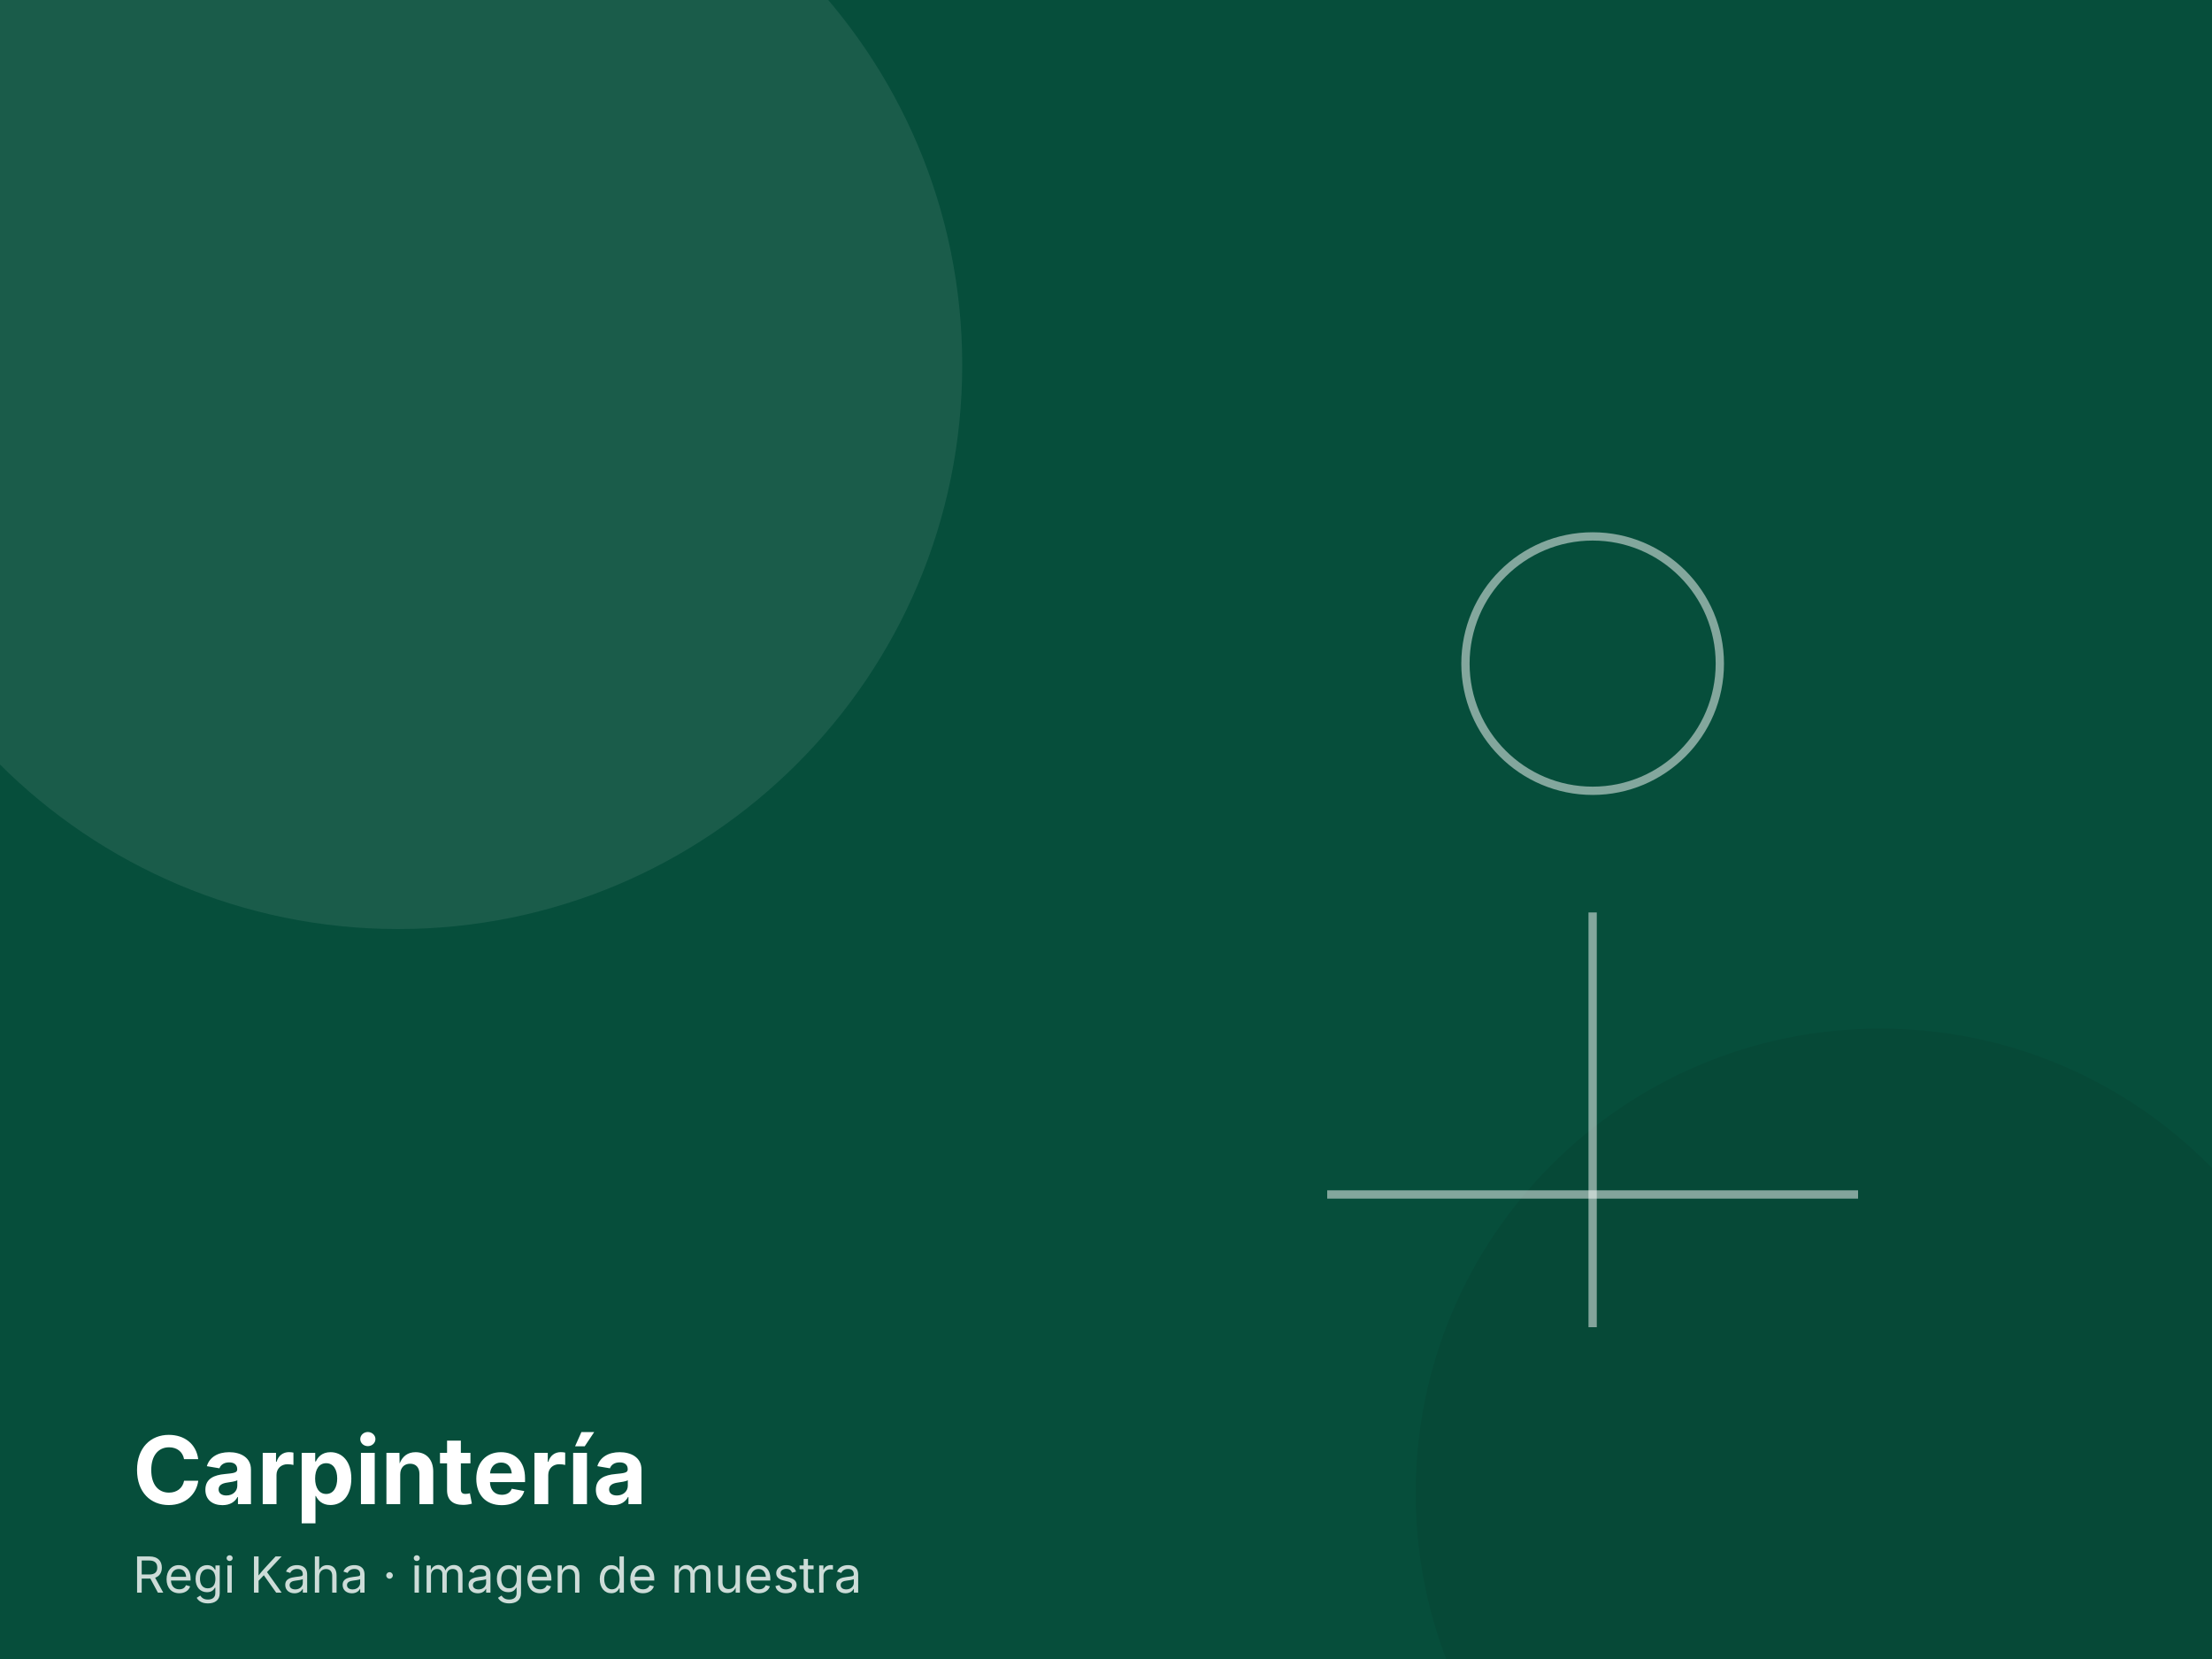
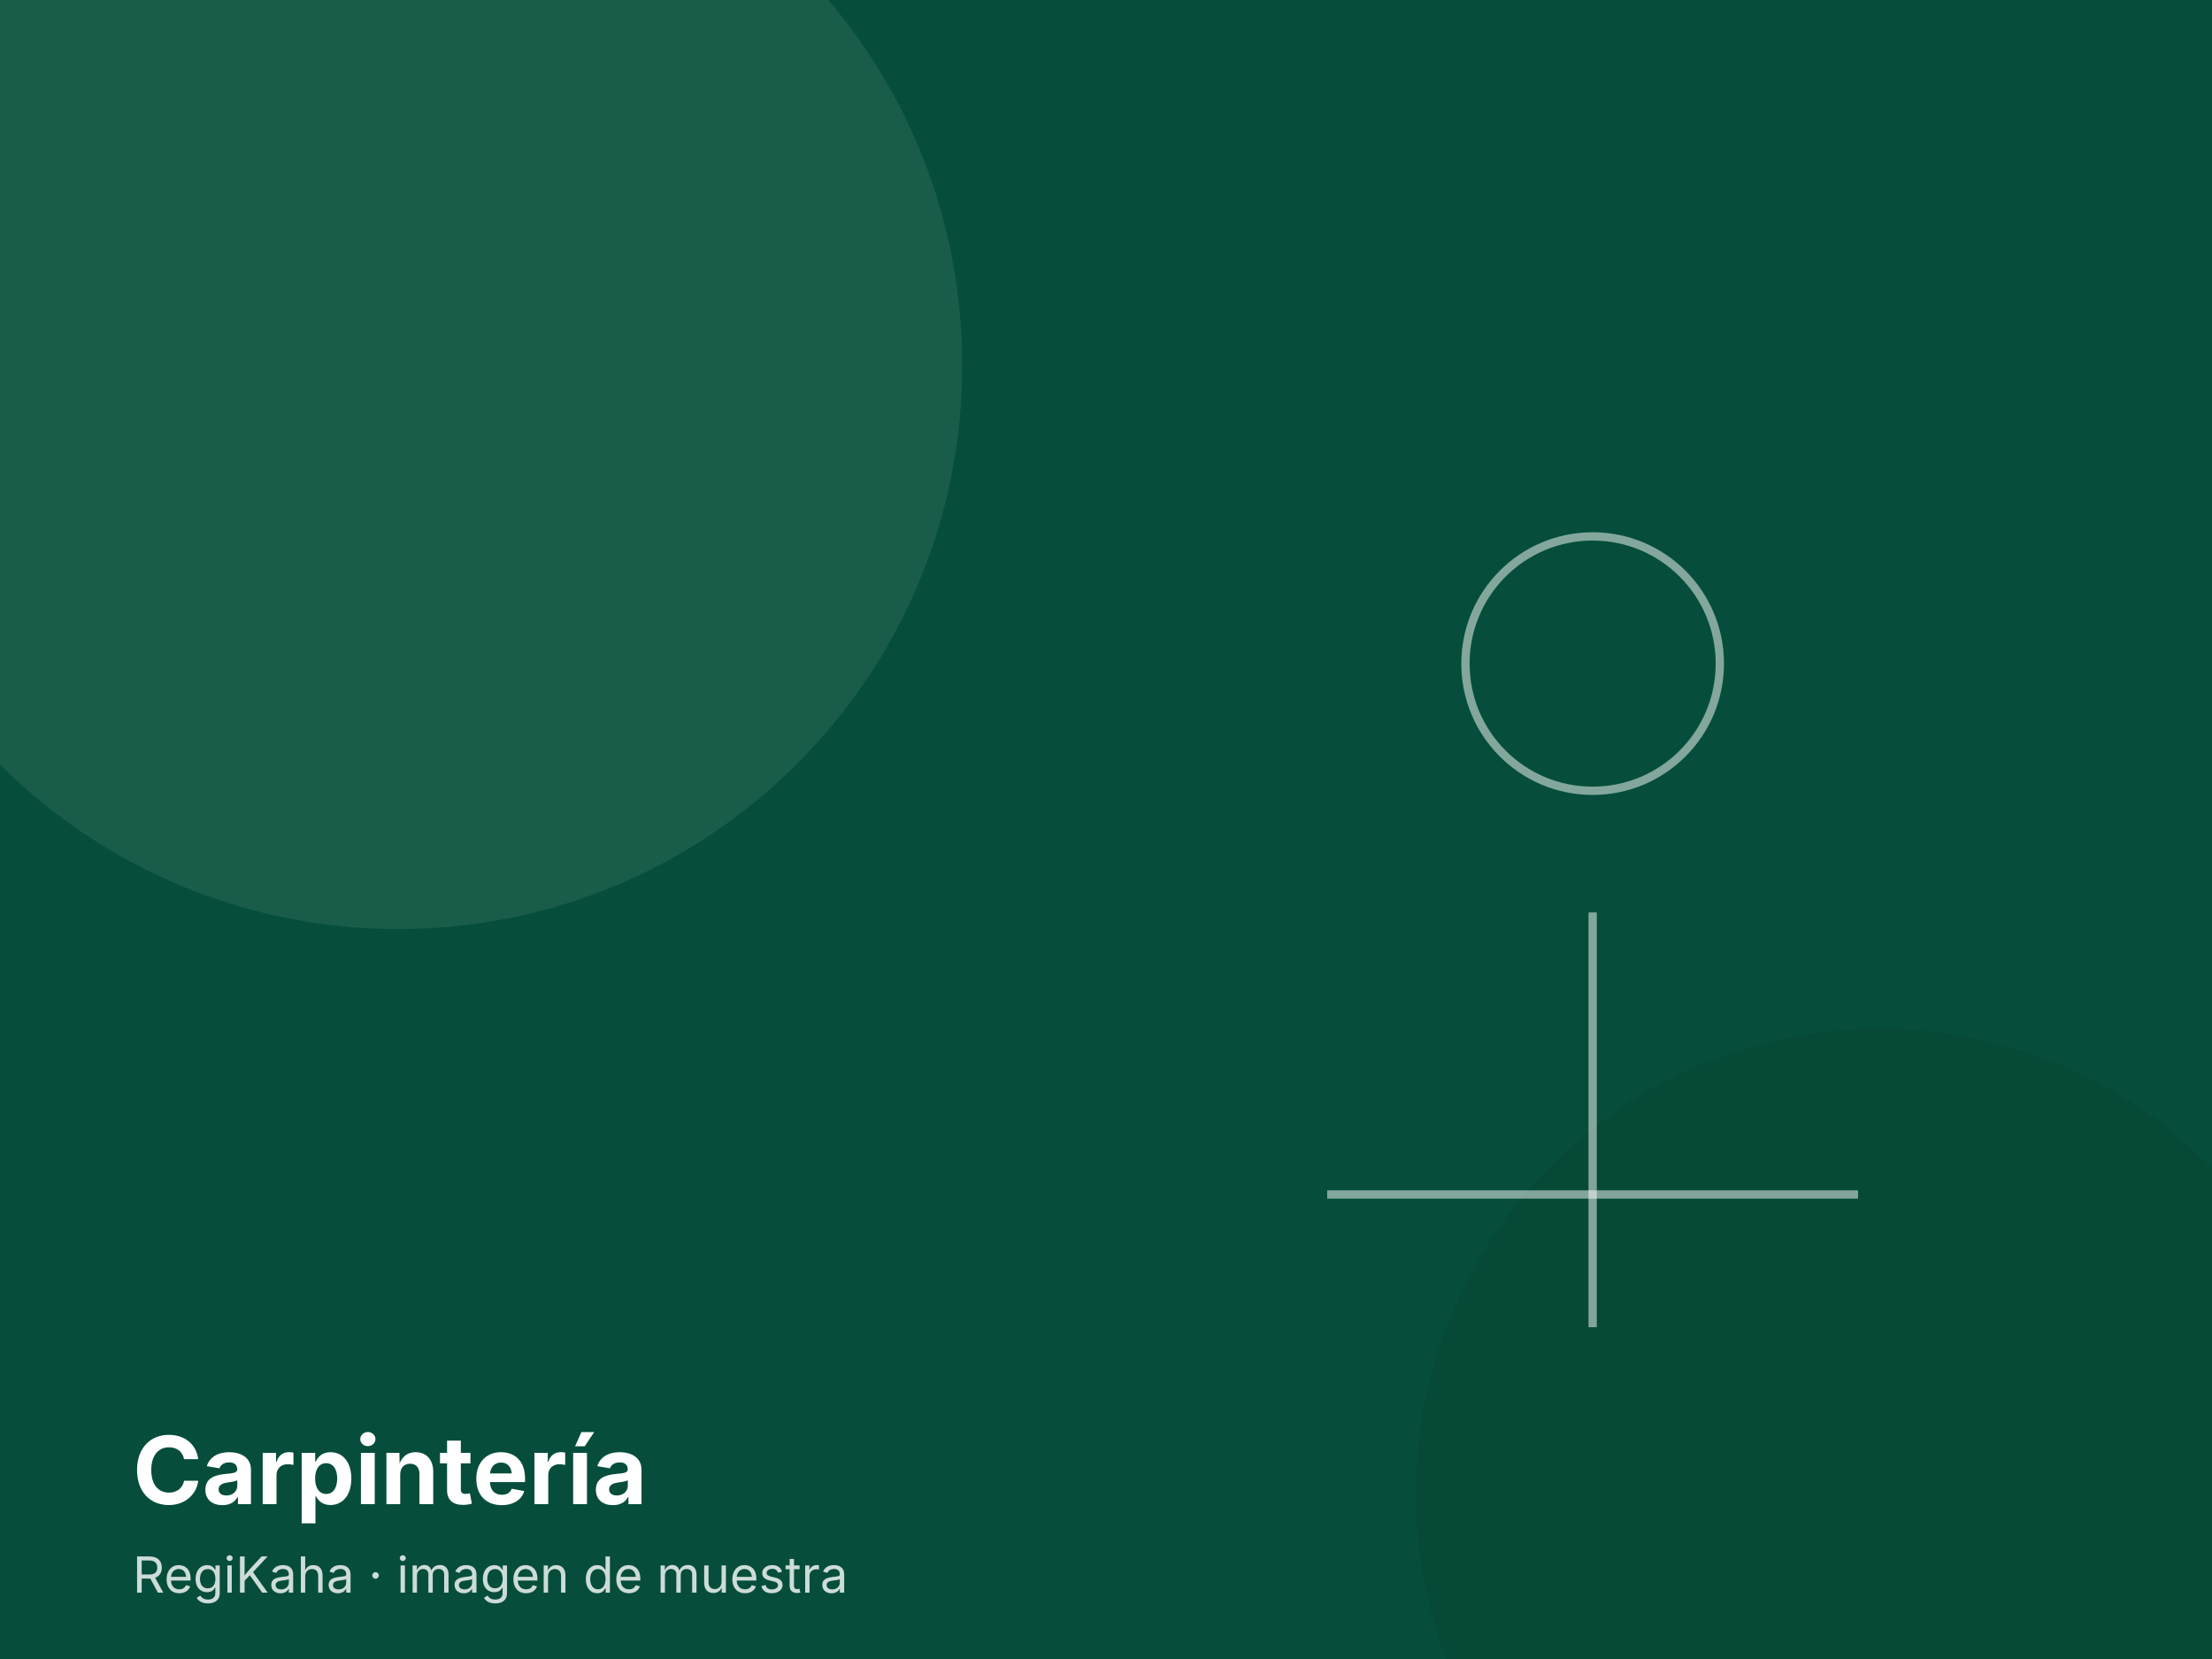
<svg xmlns="http://www.w3.org/2000/svg" width="800" height="600" viewBox="0 0 800 600">
  <defs>
    <linearGradient id="cg" gradientTransform="rotate(219)">
      <stop offset="0" stop-color="#064E3B" />
      <stop offset="0.55" stop-color="#0F766E" />
      <stop offset="1" stop-color="#14B8A6" />
    </linearGradient>
  </defs>
  <rect width="800" height="600" fill="url(#cg)" />
  <circle cx="144" cy="132" r="204" fill="rgba(255,255,255,0.08)" />
  <circle cx="680" cy="540" r="168" fill="rgba(0,0,0,0.07)" />
  <g stroke="rgba(255,255,255,0.5)" stroke-width="3" fill="none">
    <circle cx="576" cy="240" r="46" />
    <path d="M576 330 V480" />
    <path d="M480 432 H672" />
  </g>
  <text x="48" y="544" font-family="Inter, sans-serif" font-size="34" font-weight="700" fill="#fff">Carpintería</text>
-   <text x="48" y="576" font-family="Inter, sans-serif" font-size="18" fill="rgba(255,255,255,0.8)">Regi Kaha · imagen de muestra</text>
+   <text x="48" y="576" font-family="Inter, sans-serif" font-size="18" fill="rgba(255,255,255,0.8)">RegiKaha · imagen de muestra</text>
</svg>
